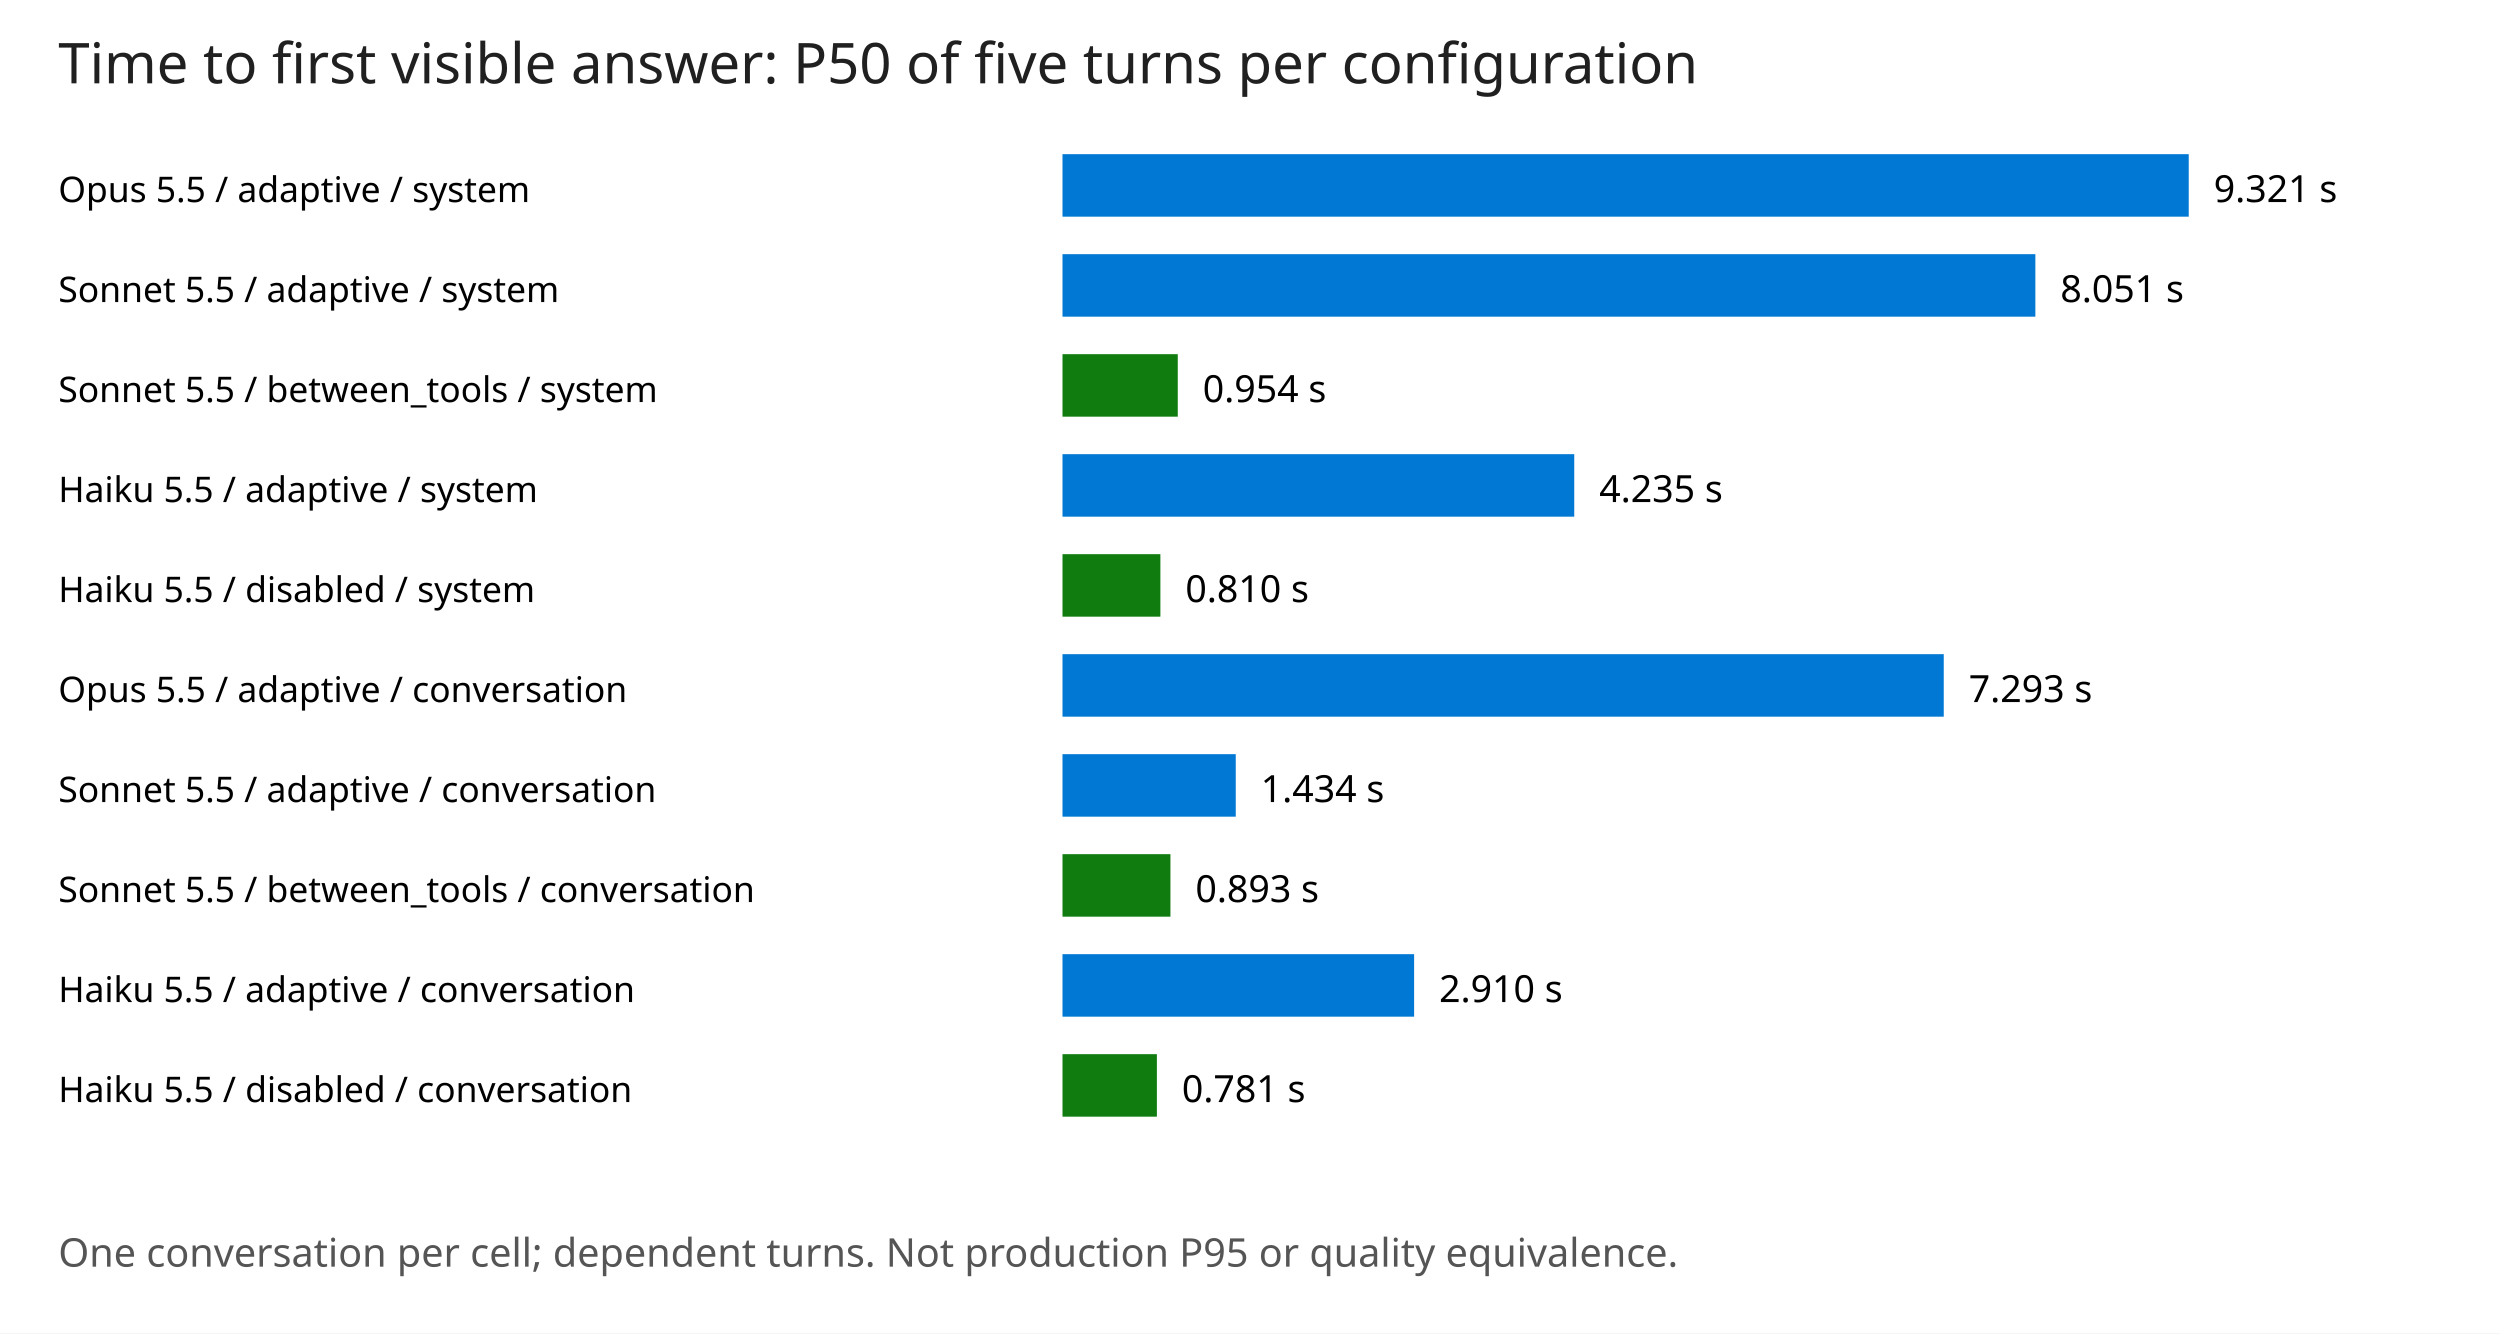
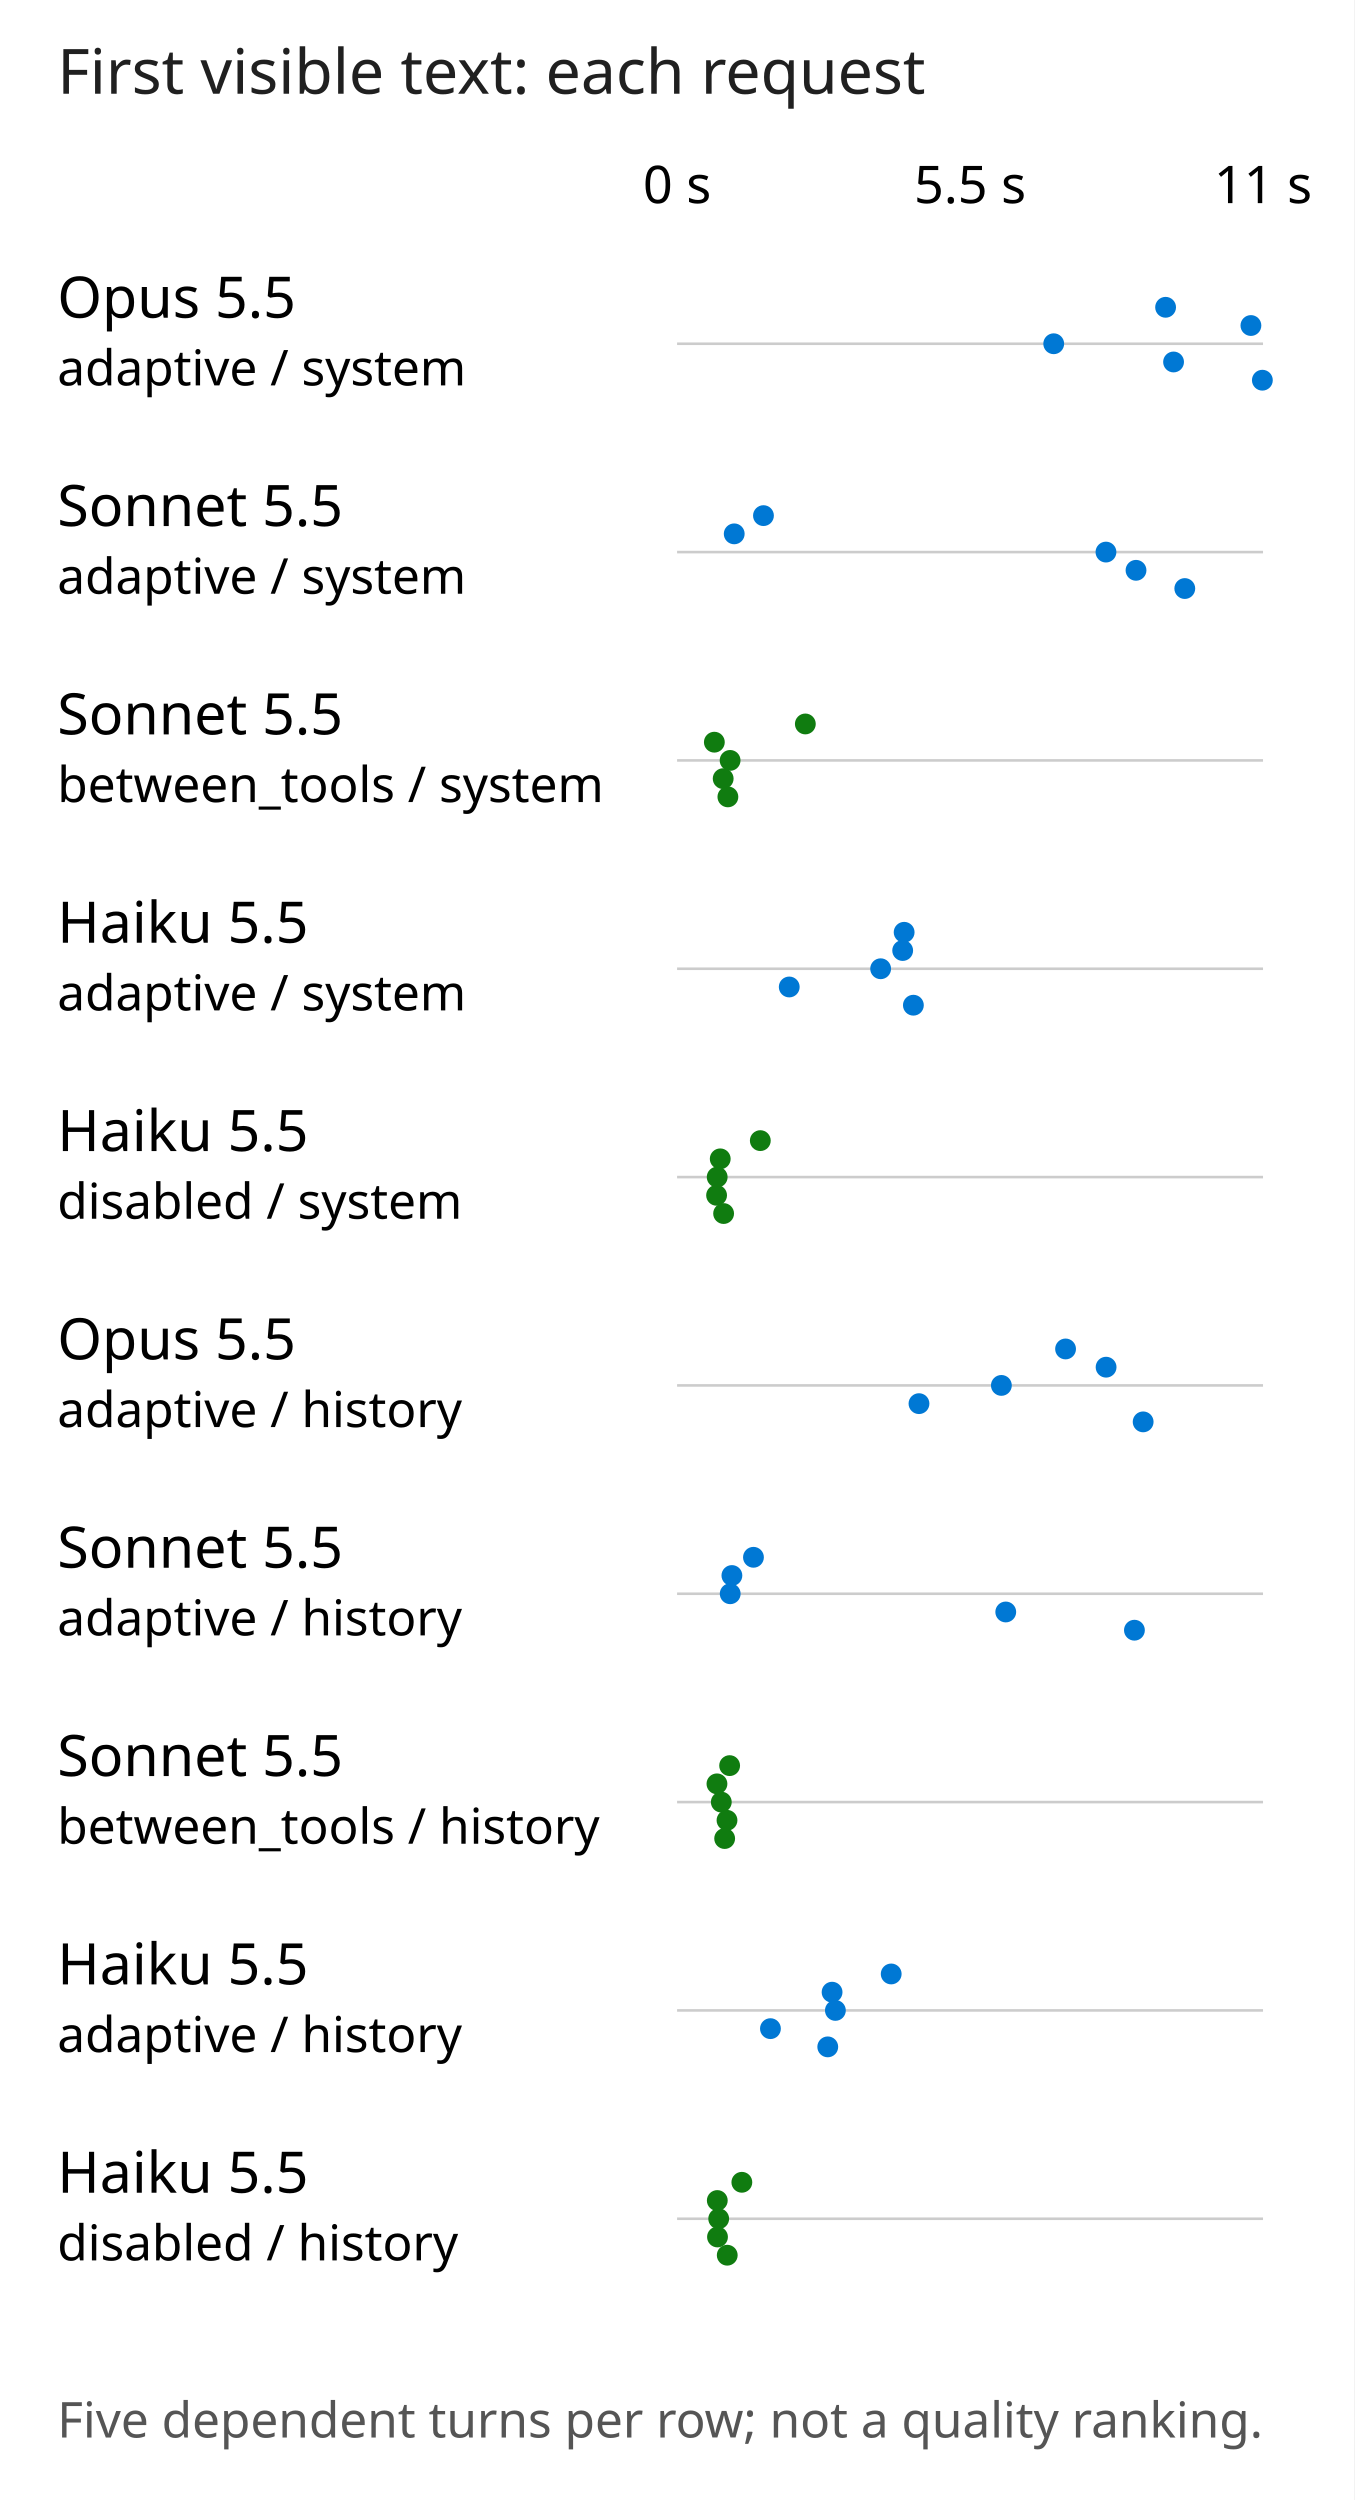
- <svg xmlns="http://www.w3.org/2000/svg" width="1200" height="640" viewBox="0 0 1200 640">
-   <rect width="1200" height="640" fill="white" />
+ <svg xmlns="http://www.w3.org/2000/svg" width="520" height="960" viewBox="0 0 520 960">
+   <rect width="520" height="960" fill="white" />
  <g font-family="Segoe UI,Microsoft YaHei,sans-serif">
-     <text x="28" y="40" font-size="27" fill="#202020">Time to first visible answer: P50 of five turns per configuration</text>
-     <text x="28" y="97" font-size="17">Opus 5.5 / adaptive / system</text>
-     <rect x="510" y="74" width="540.591" height="30" fill="#0078d4" />
-     <text x="1062.591" y="97" font-size="18">9.321 s</text>
-     <text x="28" y="145" font-size="17">Sonnet 5.5 / adaptive / system</text>
-     <rect x="510" y="122" width="466.977" height="30" fill="#0078d4" />
-     <text x="988.977" y="145" font-size="18">8.051 s</text>
-     <text x="28" y="193" font-size="17">Sonnet 5.5 / between_tools / system</text>
-     <rect x="510" y="170" width="55.330" height="30" fill="#107c10" />
-     <text x="577.330" y="193" font-size="18">0.954 s</text>
-     <text x="28" y="241" font-size="17">Haiku 5.5 / adaptive / system</text>
-     <rect x="510" y="218" width="245.637" height="30" fill="#0078d4" />
-     <text x="767.637" y="241" font-size="18">4.235 s</text>
-     <text x="28" y="289" font-size="17">Haiku 5.5 / disabled / system</text>
-     <rect x="510" y="266" width="46.983" height="30" fill="#107c10" />
-     <text x="568.983" y="289" font-size="18">0.810 s</text>
-     <text x="28" y="337" font-size="17">Opus 5.5 / adaptive / conversation</text>
-     <rect x="510" y="314" width="422.999" height="30" fill="#0078d4" />
-     <text x="944.999" y="337" font-size="18">7.293 s</text>
-     <text x="28" y="385" font-size="17">Sonnet 5.5 / adaptive / conversation</text>
-     <rect x="510" y="362" width="83.162" height="30" fill="#0078d4" />
-     <text x="605.162" y="385" font-size="18">1.434 s</text>
-     <text x="28" y="433" font-size="17">Sonnet 5.5 / between_tools / conversation</text>
-     <rect x="510" y="410" width="51.807" height="30" fill="#107c10" />
-     <text x="573.807" y="433" font-size="18">0.893 s</text>
-     <text x="28" y="481" font-size="17">Haiku 5.5 / adaptive / conversation</text>
-     <rect x="510" y="458" width="168.773" height="30" fill="#0078d4" />
-     <text x="690.773" y="481" font-size="18">2.910 s</text>
-     <text x="28" y="529" font-size="17">Haiku 5.5 / disabled / conversation</text>
-     <rect x="510" y="506" width="45.307" height="30" fill="#107c10" />
-     <text x="567.307" y="529" font-size="18">0.781 s</text>
-     <text x="28" y="608" font-size="19" fill="#555">One conversation per cell; dependent turns. Not production P95 or quality equivalence.</text>
+     <text x="22" y="36" font-size="24" fill="#202020">First visible text: each request</text>
+     <text x="260.0" y="78" text-anchor="middle" font-size="20">0 s</text>
+     <text x="372.5" y="78" text-anchor="middle" font-size="20">5.5 s</text>
+     <text x="485.0" y="78" text-anchor="middle" font-size="20">11 s</text>
+     <text x="22" y="122" font-size="22">Opus 5.5</text>
+     <text x="22" y="148" font-size="19">adaptive / system</text>
+     <path d="M260 132 H485" stroke="#cccccc" fill="none" />
+     <circle cx="447.59" cy="118" r="4" fill="#0078d4" />
+     <circle cx="480.35" cy="125" r="4" fill="#0078d4" />
+     <circle cx="404.63" cy="132" r="4" fill="#0078d4" />
+     <circle cx="450.65" cy="139" r="4" fill="#0078d4" />
+     <circle cx="484.75" cy="146" r="4" fill="#0078d4" />
+     <text x="22" y="202" font-size="22">Sonnet 5.5</text>
+     <text x="22" y="228" font-size="19">adaptive / system</text>
+     <path d="M260 212 H485" stroke="#cccccc" fill="none" />
+     <circle cx="293.17" cy="198" r="4" fill="#0078d4" />
+     <circle cx="281.94" cy="205" r="4" fill="#0078d4" />
+     <circle cx="424.69" cy="212" r="4" fill="#0078d4" />
+     <circle cx="436.23" cy="219" r="4" fill="#0078d4" />
+     <circle cx="454.96" cy="226" r="4" fill="#0078d4" />
+     <text x="22" y="282" font-size="22">Sonnet 5.5</text>
+     <text x="22" y="308" font-size="19">between_tools / system</text>
+     <path d="M260 292 H485" stroke="#cccccc" fill="none" />
+     <circle cx="309.25" cy="278" r="4" fill="#107c10" />
+     <circle cx="274.31" cy="285" r="4" fill="#107c10" />
+     <circle cx="280.36" cy="292" r="4" fill="#107c10" />
+     <circle cx="277.70" cy="299" r="4" fill="#107c10" />
+     <circle cx="279.51" cy="306" r="4" fill="#107c10" />
+     <text x="22" y="362" font-size="22">Haiku 5.5</text>
+     <text x="22" y="388" font-size="19">adaptive / system</text>
+     <path d="M260 372 H485" stroke="#cccccc" fill="none" />
+     <circle cx="347.19" cy="358" r="4" fill="#0078d4" />
+     <circle cx="346.63" cy="365" r="4" fill="#0078d4" />
+     <circle cx="338.17" cy="372" r="4" fill="#0078d4" />
+     <circle cx="303.07" cy="379" r="4" fill="#0078d4" />
+     <circle cx="350.74" cy="386" r="4" fill="#0078d4" />
+     <text x="22" y="442" font-size="22">Haiku 5.5</text>
+     <text x="22" y="468" font-size="19">disabled / system</text>
+     <path d="M260 452 H485" stroke="#cccccc" fill="none" />
+     <circle cx="291.96" cy="438" r="4" fill="#107c10" />
+     <circle cx="276.57" cy="445" r="4" fill="#107c10" />
+     <circle cx="275.40" cy="452" r="4" fill="#107c10" />
+     <circle cx="275.17" cy="459" r="4" fill="#107c10" />
+     <circle cx="277.87" cy="466" r="4" fill="#107c10" />
+     <text x="22" y="522" font-size="22">Opus 5.5</text>
+     <text x="22" y="548" font-size="19">adaptive / history</text>
+     <path d="M260 532 H485" stroke="#cccccc" fill="none" />
+     <circle cx="409.18" cy="518" r="4" fill="#0078d4" />
+     <circle cx="424.74" cy="525" r="4" fill="#0078d4" />
+     <circle cx="384.53" cy="532" r="4" fill="#0078d4" />
+     <circle cx="352.89" cy="539" r="4" fill="#0078d4" />
+     <circle cx="438.97" cy="546" r="4" fill="#0078d4" />
+     <text x="22" y="602" font-size="22">Sonnet 5.5</text>
+     <text x="22" y="628" font-size="19">adaptive / history</text>
+     <path d="M260 612 H485" stroke="#cccccc" fill="none" />
+     <circle cx="289.33" cy="598" r="4" fill="#0078d4" />
+     <circle cx="281.05" cy="605" r="4" fill="#0078d4" />
+     <circle cx="280.40" cy="612" r="4" fill="#0078d4" />
+     <circle cx="386.21" cy="619" r="4" fill="#0078d4" />
+     <circle cx="435.62" cy="626" r="4" fill="#0078d4" />
+     <text x="22" y="682" font-size="22">Sonnet 5.5</text>
+     <text x="22" y="708" font-size="19">between_tools / history</text>
+     <path d="M260 692 H485" stroke="#cccccc" fill="none" />
+     <circle cx="280.18" cy="678" r="4" fill="#107c10" />
+     <circle cx="275.31" cy="685" r="4" fill="#107c10" />
+     <circle cx="276.98" cy="692" r="4" fill="#107c10" />
+     <circle cx="279.17" cy="699" r="4" fill="#107c10" />
+     <circle cx="278.27" cy="706" r="4" fill="#107c10" />
+     <text x="22" y="762" font-size="22">Haiku 5.5</text>
+     <text x="22" y="788" font-size="19">adaptive / history</text>
+     <path d="M260 772 H485" stroke="#cccccc" fill="none" />
+     <circle cx="342.22" cy="758" r="4" fill="#0078d4" />
+     <circle cx="319.52" cy="765" r="4" fill="#0078d4" />
+     <circle cx="320.79" cy="772" r="4" fill="#0078d4" />
+     <circle cx="295.85" cy="779" r="4" fill="#0078d4" />
+     <circle cx="317.86" cy="786" r="4" fill="#0078d4" />
+     <text x="22" y="842" font-size="22">Haiku 5.5</text>
+     <text x="22" y="868" font-size="19">disabled / history</text>
+     <path d="M260 852 H485" stroke="#cccccc" fill="none" />
+     <circle cx="284.87" cy="838" r="4" fill="#107c10" />
+     <circle cx="275.44" cy="845" r="4" fill="#107c10" />
+     <circle cx="275.98" cy="852" r="4" fill="#107c10" />
+     <circle cx="275.52" cy="859" r="4" fill="#107c10" />
+     <circle cx="279.26" cy="866" r="4" fill="#107c10" />
+     <text x="22" y="936" font-size="19" fill="#555">Five dependent turns per row; not a quality ranking.</text>
  </g>
</svg>
